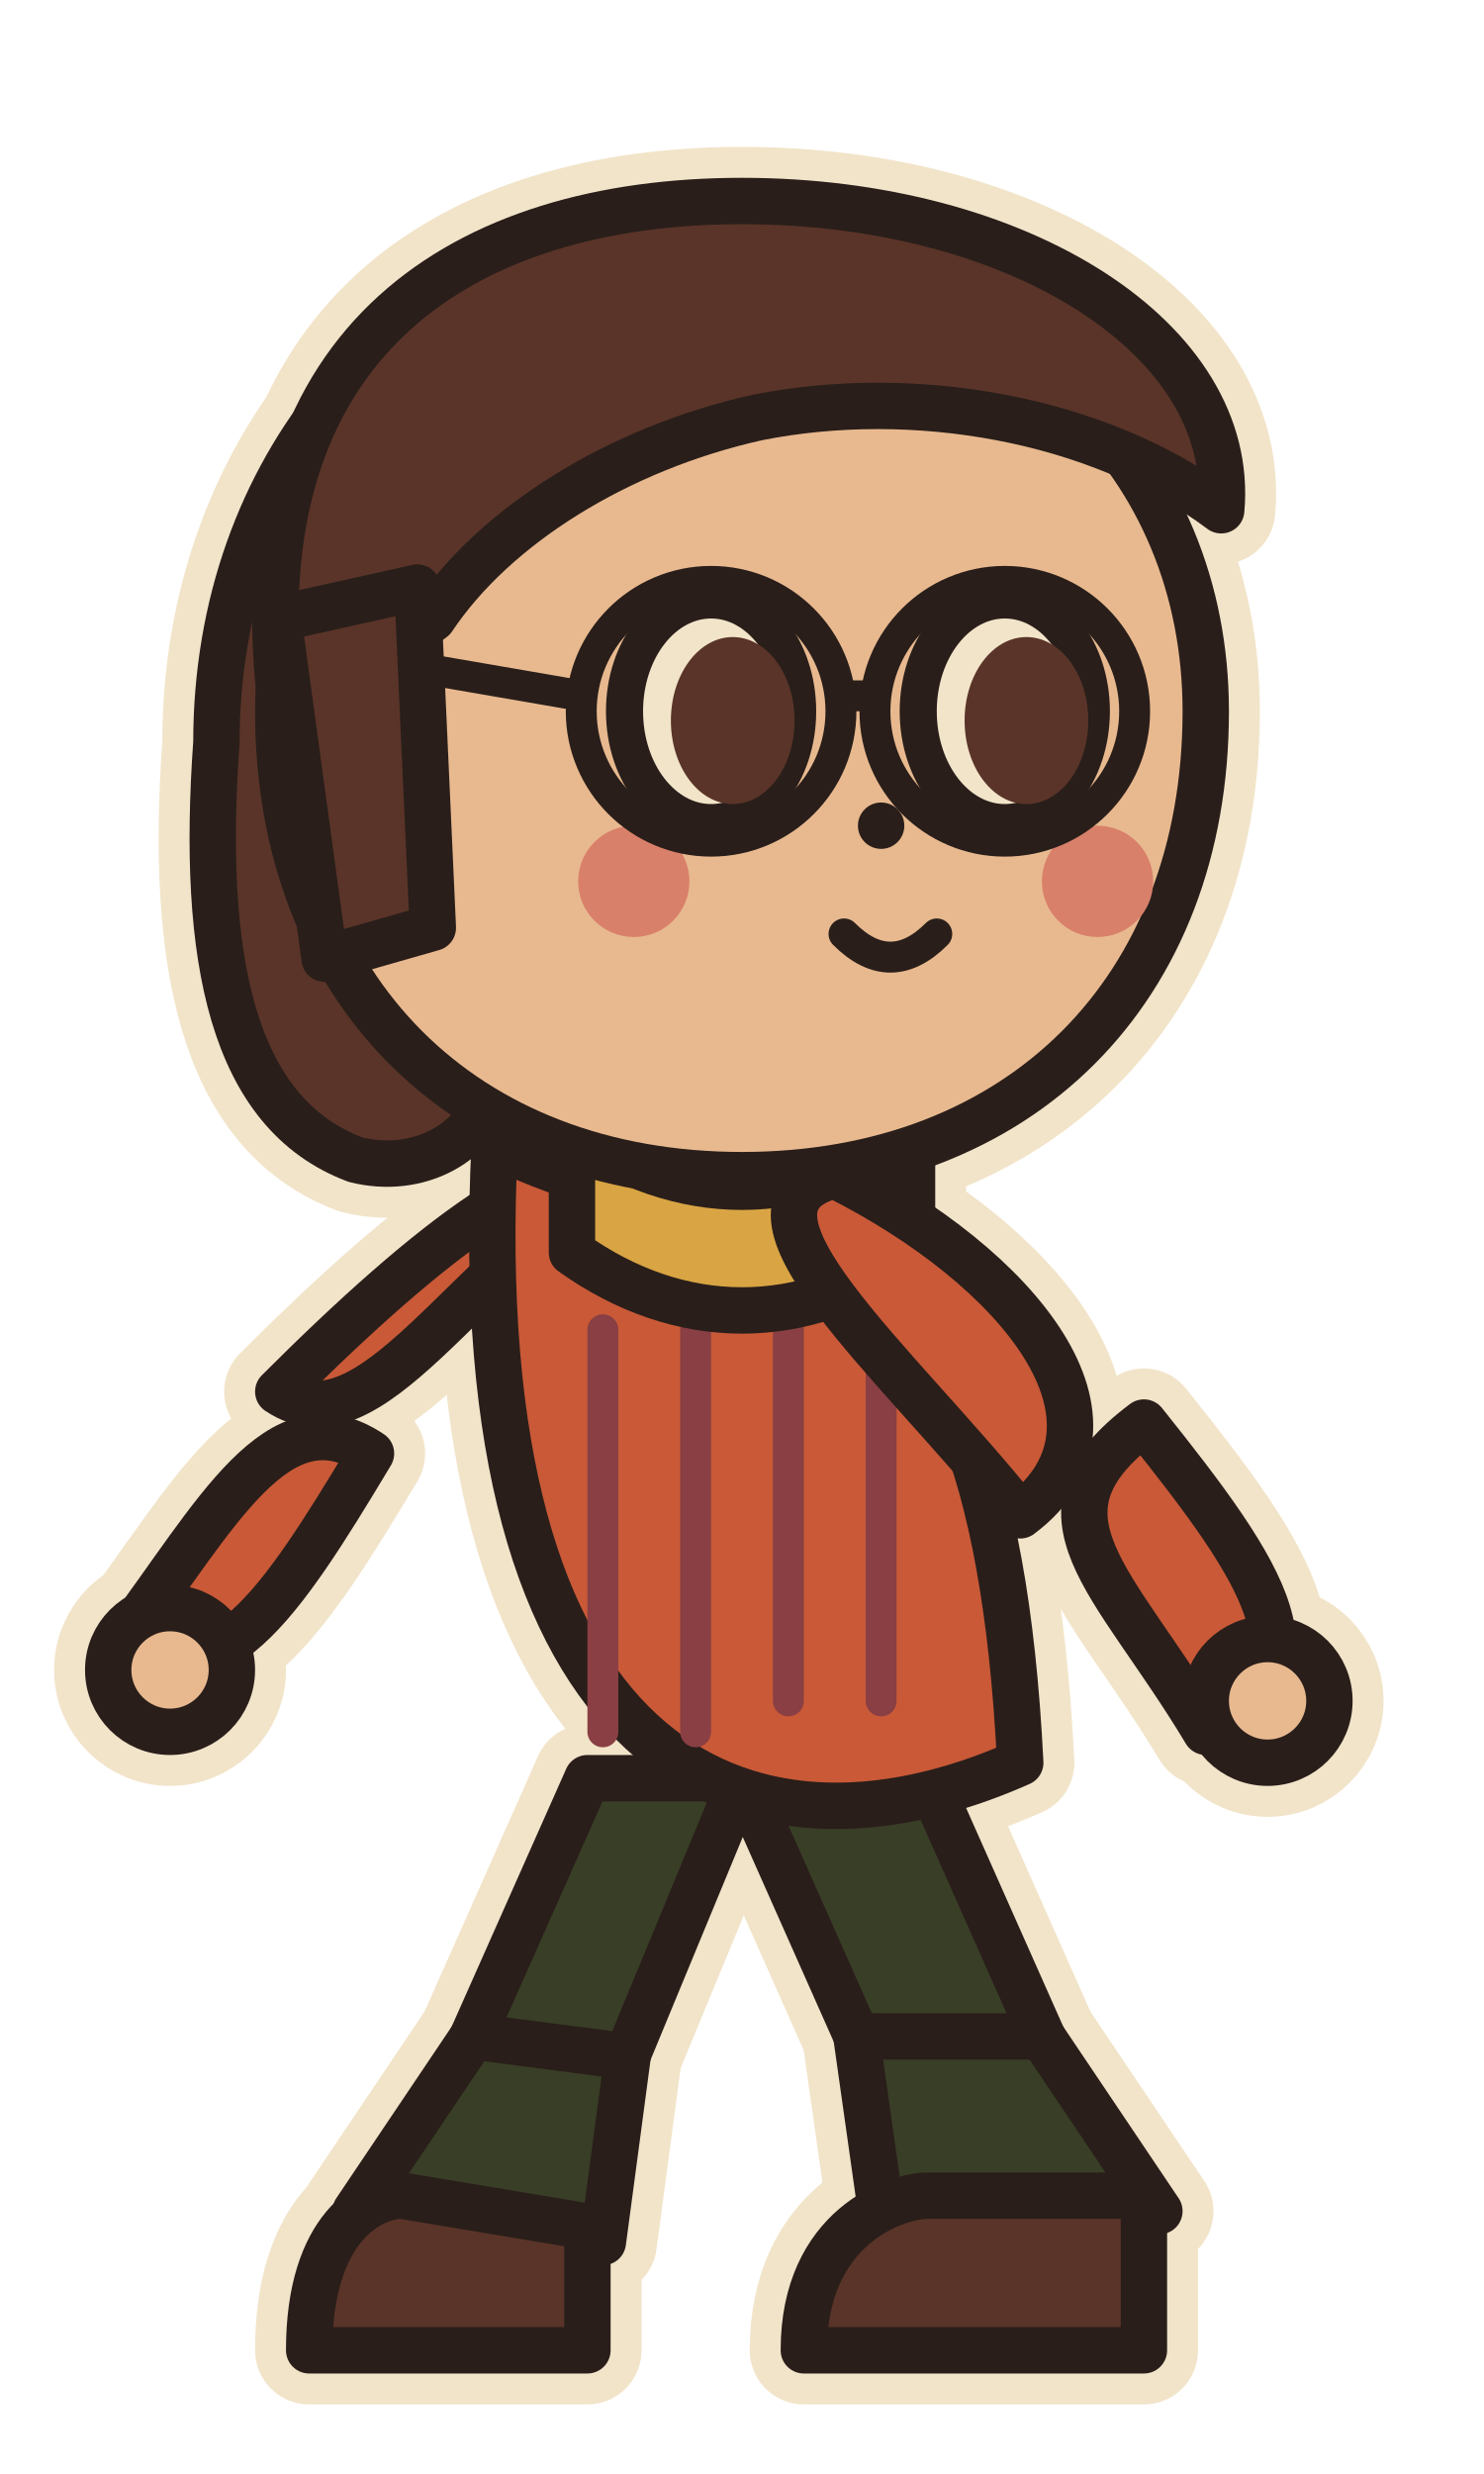
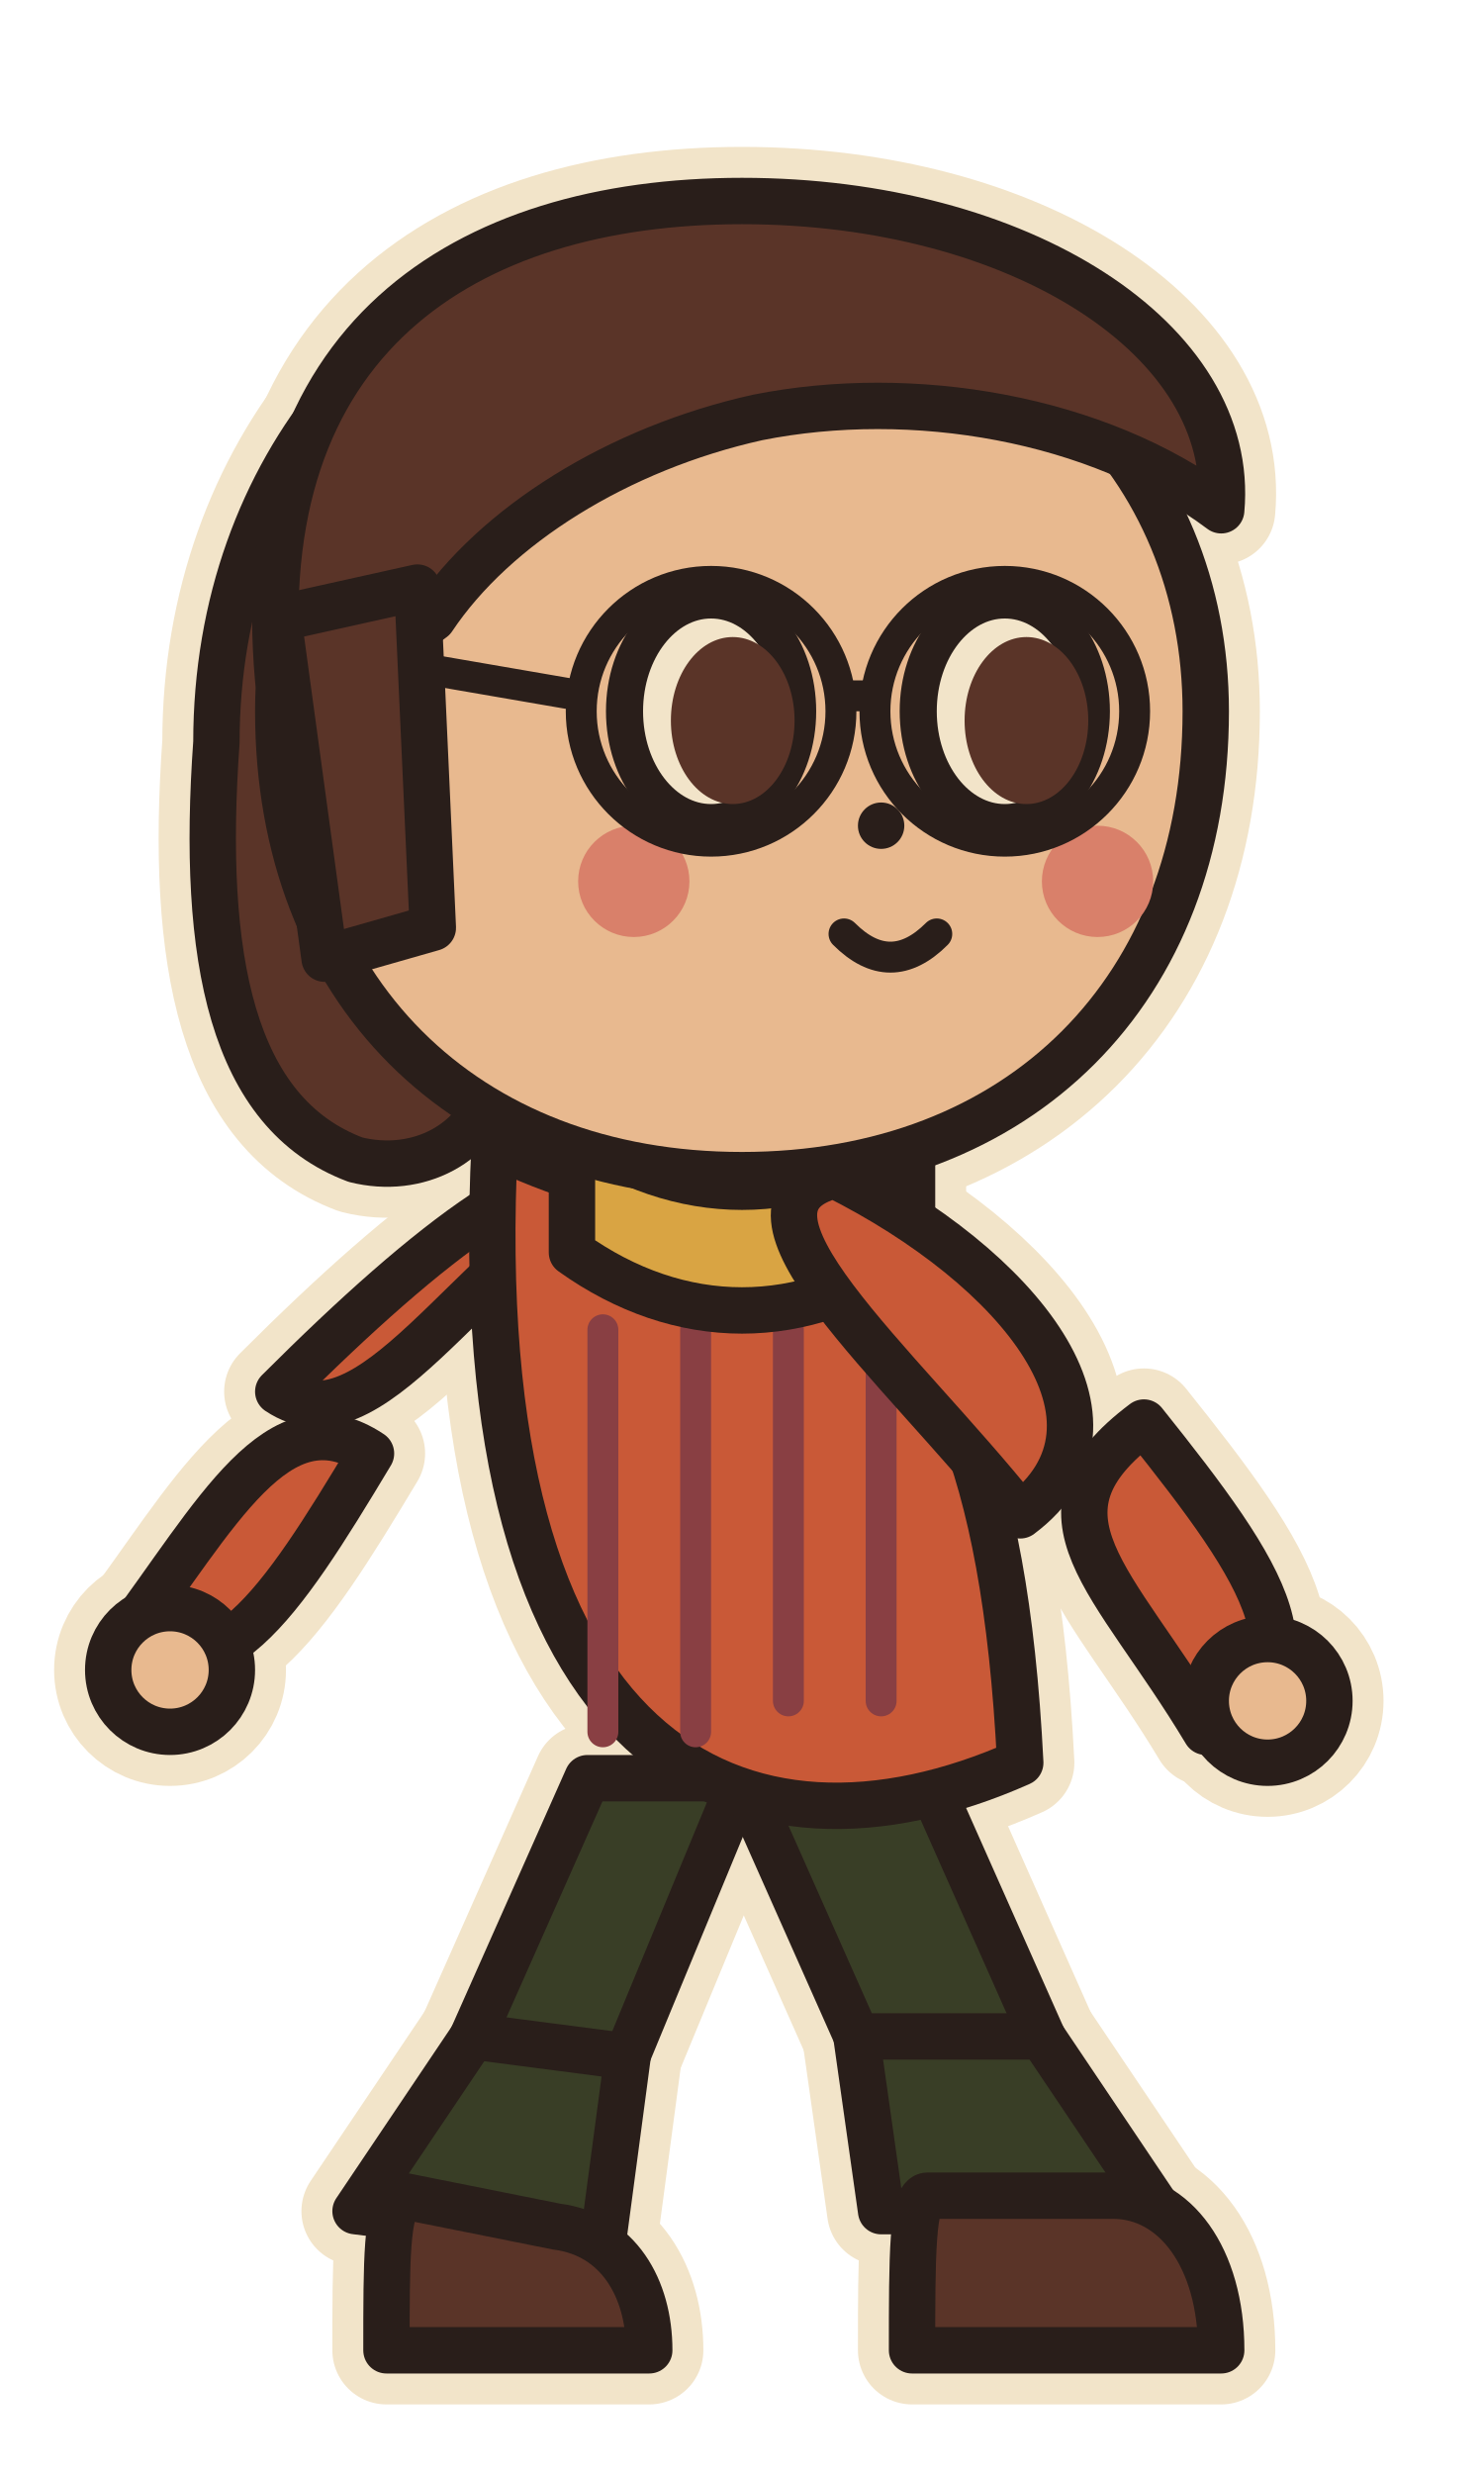
<svg xmlns="http://www.w3.org/2000/svg" viewBox="0 0 96 160" width="96" height="160">
  <g fill="#f2e4c9" stroke="#f2e4c9" stroke-width="7" stroke-linejoin="round" stroke-linecap="round">
    <path d="M 40,76 C 30,82 24,94 18,90 C 28,80 36,74 40,76 Z" fill="#f2e4c9" />
    <path d="M 24,94 C 18,104 14,110 8,106 C 14,98 18,90 24,94 Z" fill="#f2e4c9" />
    <circle cx="11" cy="108" r="4" fill="#f2e4c9" />
    <path d="M 38,115 L 26,142 L 36,144 L 48,115 Z" fill="#f2e4c9" />
    <path d="M 30.6,131.7 L 23,143 L 39,145 L 40.6,133 Z" fill="#f2e4c9" />
-     <path d="M 26,142 L 38,144 L 38,152 L 20,152 C 20,144 24,142 26,142 Z" fill="#f2e4c9" />
+     <path d="M 26,142 L 36,144 C 40,144.5 42,148 42,152 L 25,152 C 25,146 25,143 26,142 Z" fill="#f2e4c9" />
    <path d="M 48,115 L 60,142 L 72,142 L 60,115 Z" fill="#f2e4c9" />
    <path d="M 55.4,131.7 L 57,143 L 75,143 L 67.4,131.7 Z" fill="#f2e4c9" />
-     <path d="M 60,142 L 74,142 L 74,152 L 52,152 C 52,144 58,142 60,142 Z" fill="#f2e4c9" />
+     <path d="M 60,142 L 72,142 C 76,142 79,146 79,152 L 59,152 C 59,146 59,142 60,142 Z" fill="#f2e4c9" />
    <path d="M 32,74 C 48,82 64,74 66,114 C 48,122 30,114 32,74 Z" fill="#f2e4c9" />
    <path d="M 37,73 C 44,78 52,78 59,73 L 59,81 C 52,86 44,86 37,81 Z" fill="#f2e4c9" />
    <path d="M 54,76 C 66,82 74,92 66,98 C 58,88 46,78 54,76 Z" fill="#f2e4c9" />
    <path d="M 74,92 C 82,102 86,108 78,112 C 72,102 66,98 74,92 Z" fill="#f2e4c9" />
    <circle cx="82" cy="110" r="4" fill="#f2e4c9" />
    <path d="M 40,15 C 26,17 14,30 14,48 C 13,62 15,72 23,75 C 27,76 31,74 32,70 L 36,40 Z" fill="#f2e4c9" />
    <path d="M 48,18 C 66,18 78,30 78,46 C 78,64 66,76 48,76 C 30,76 18,64 18,46 C 18,30 30,18 48,18 Z" fill="#f2e4c9" />
    <path d="M 18,44 C 16,22 30,13 48,13 C 66,13 80,22 79,33 C 71,27 59,25 49,27 C 40,29 32,34 28,40 C 24,43 21,44 18,44 Z" fill="#f2e4c9" />
    <path d="M 18,40 L 27,38 L 28,60 L 21,62 Z" fill="#f2e4c9" />
  </g>
  <g stroke="#291e1a" stroke-width="3" stroke-linejoin="round" stroke-linecap="round">
    <path d="M 40,76 C 30,82 24,94 18,90 C 28,80 36,74 40,76 Z" fill="#c95937" />
    <path d="M 24,94 C 18,104 14,110 8,106 C 14,98 18,90 24,94 Z" fill="#c95937" />
    <circle cx="11" cy="108" r="4" fill="#e8b98f" />
    <path d="M 38,115 L 26,142 L 36,144 L 48,115 Z" fill="#393e26" />
    <path d="M 30.6,131.7 L 23,143 L 39,145 L 40.6,133 Z" fill="#393e26" />
-     <path d="M 26,142 L 38,144 L 38,152 L 20,152 C 20,144 24,142 26,142 Z" fill="#5a3428" />
+     <path d="M 26,142 L 36,144 C 40,144.5 42,148 42,152 L 25,152 C 25,146 25,143 26,142 Z" fill="#5a3428" />
    <path d="M 48,115 L 60,142 L 72,142 L 60,115 Z" fill="#393e26" />
    <path d="M 55.4,131.7 L 57,143 L 75,143 L 67.4,131.7 Z" fill="#393e26" />
-     <path d="M 60,142 L 74,142 L 74,152 L 52,152 C 52,144 58,142 60,142 Z" fill="#5a3428" />
+     <path d="M 60,142 L 72,142 C 76,142 79,146 79,152 L 59,152 C 59,146 59,142 60,142 Z" fill="#5a3428" />
    <path d="M 32,74 C 48,82 64,74 66,114 C 48,122 30,114 32,74 Z" fill="#c95937" />
    <path d="M 39,86 L 39,112" fill="none" stroke="#893f43" stroke-width="2" />
    <path d="M 45,86 L 45,112" fill="none" stroke="#893f43" stroke-width="2" />
    <path d="M 51,86 L 51,110" fill="none" stroke="#893f43" stroke-width="2" />
    <path d="M 57,86 L 57,110" fill="none" stroke="#893f43" stroke-width="2" />
    <path d="M 37,73 C 44,78 52,78 59,73 L 59,81 C 52,86 44,86 37,81 Z" fill="#d9a443" />
    <path d="M 54,76 C 66,82 74,92 66,98 C 58,88 46,78 54,76 Z" fill="#c95937" />
    <path d="M 74,92 C 82,102 86,108 78,112 C 72,102 66,98 74,92 Z" fill="#c95937" />
    <circle cx="82" cy="110" r="4" fill="#e8b98f" />
    <path d="M 40,15 C 26,17 14,30 14,48 C 13,62 15,72 23,75 C 27,76 31,74 32,70 L 36,40 Z" fill="#5a3428" />
    <path d="M 48,18 C 66,18 78,30 78,46 C 78,64 66,76 48,76 C 30,76 18,64 18,46 C 18,30 30,18 48,18 Z" fill="#e8b98f" />
    <circle cx="41" cy="57" r="3.6" fill="#d9806a" stroke="none" />
    <circle cx="71" cy="57" r="3.6" fill="#d9806a" stroke="none" />
    <ellipse cx="46" cy="46" rx="5.6" ry="7.2" fill="#f2e4c9" stroke-width="2.4" />
    <ellipse cx="47.4" cy="46.6" rx="4" ry="5.4" fill="#5a3428" stroke="none" />
    <ellipse cx="65" cy="46" rx="5.6" ry="7.2" fill="#f2e4c9" stroke-width="2.4" />
    <ellipse cx="66.4" cy="46.6" rx="4" ry="5.4" fill="#5a3428" stroke="none" />
    <circle cx="57" cy="53.4" r="1.5" fill="#291e1a" stroke="none" />
    <circle cx="46" cy="46" r="8.4" fill="none" stroke-width="2" />
    <circle cx="65" cy="46" r="8.4" fill="none" stroke-width="2" />
    <path d="M 54.4,45 L 56.6,45" fill="none" stroke-width="2" />
    <path d="M 37.6,45 L 26,43" fill="none" stroke-width="2" />
    <path d="M 54.6,60.4 Q 57.6,63.4 60.6,60.4" fill="none" stroke-width="2" />
    <path d="M 18,44 C 16,22 30,13 48,13 C 66,13 80,22 79,33 C 71,27 59,25 49,27 C 40,29 32,34 28,40 C 24,43 21,44 18,44 Z" fill="#5a3428" />
    <path d="M 18,40 L 27,38 L 28,60 L 21,62 Z" fill="#5a3428" />
  </g>
</svg>
